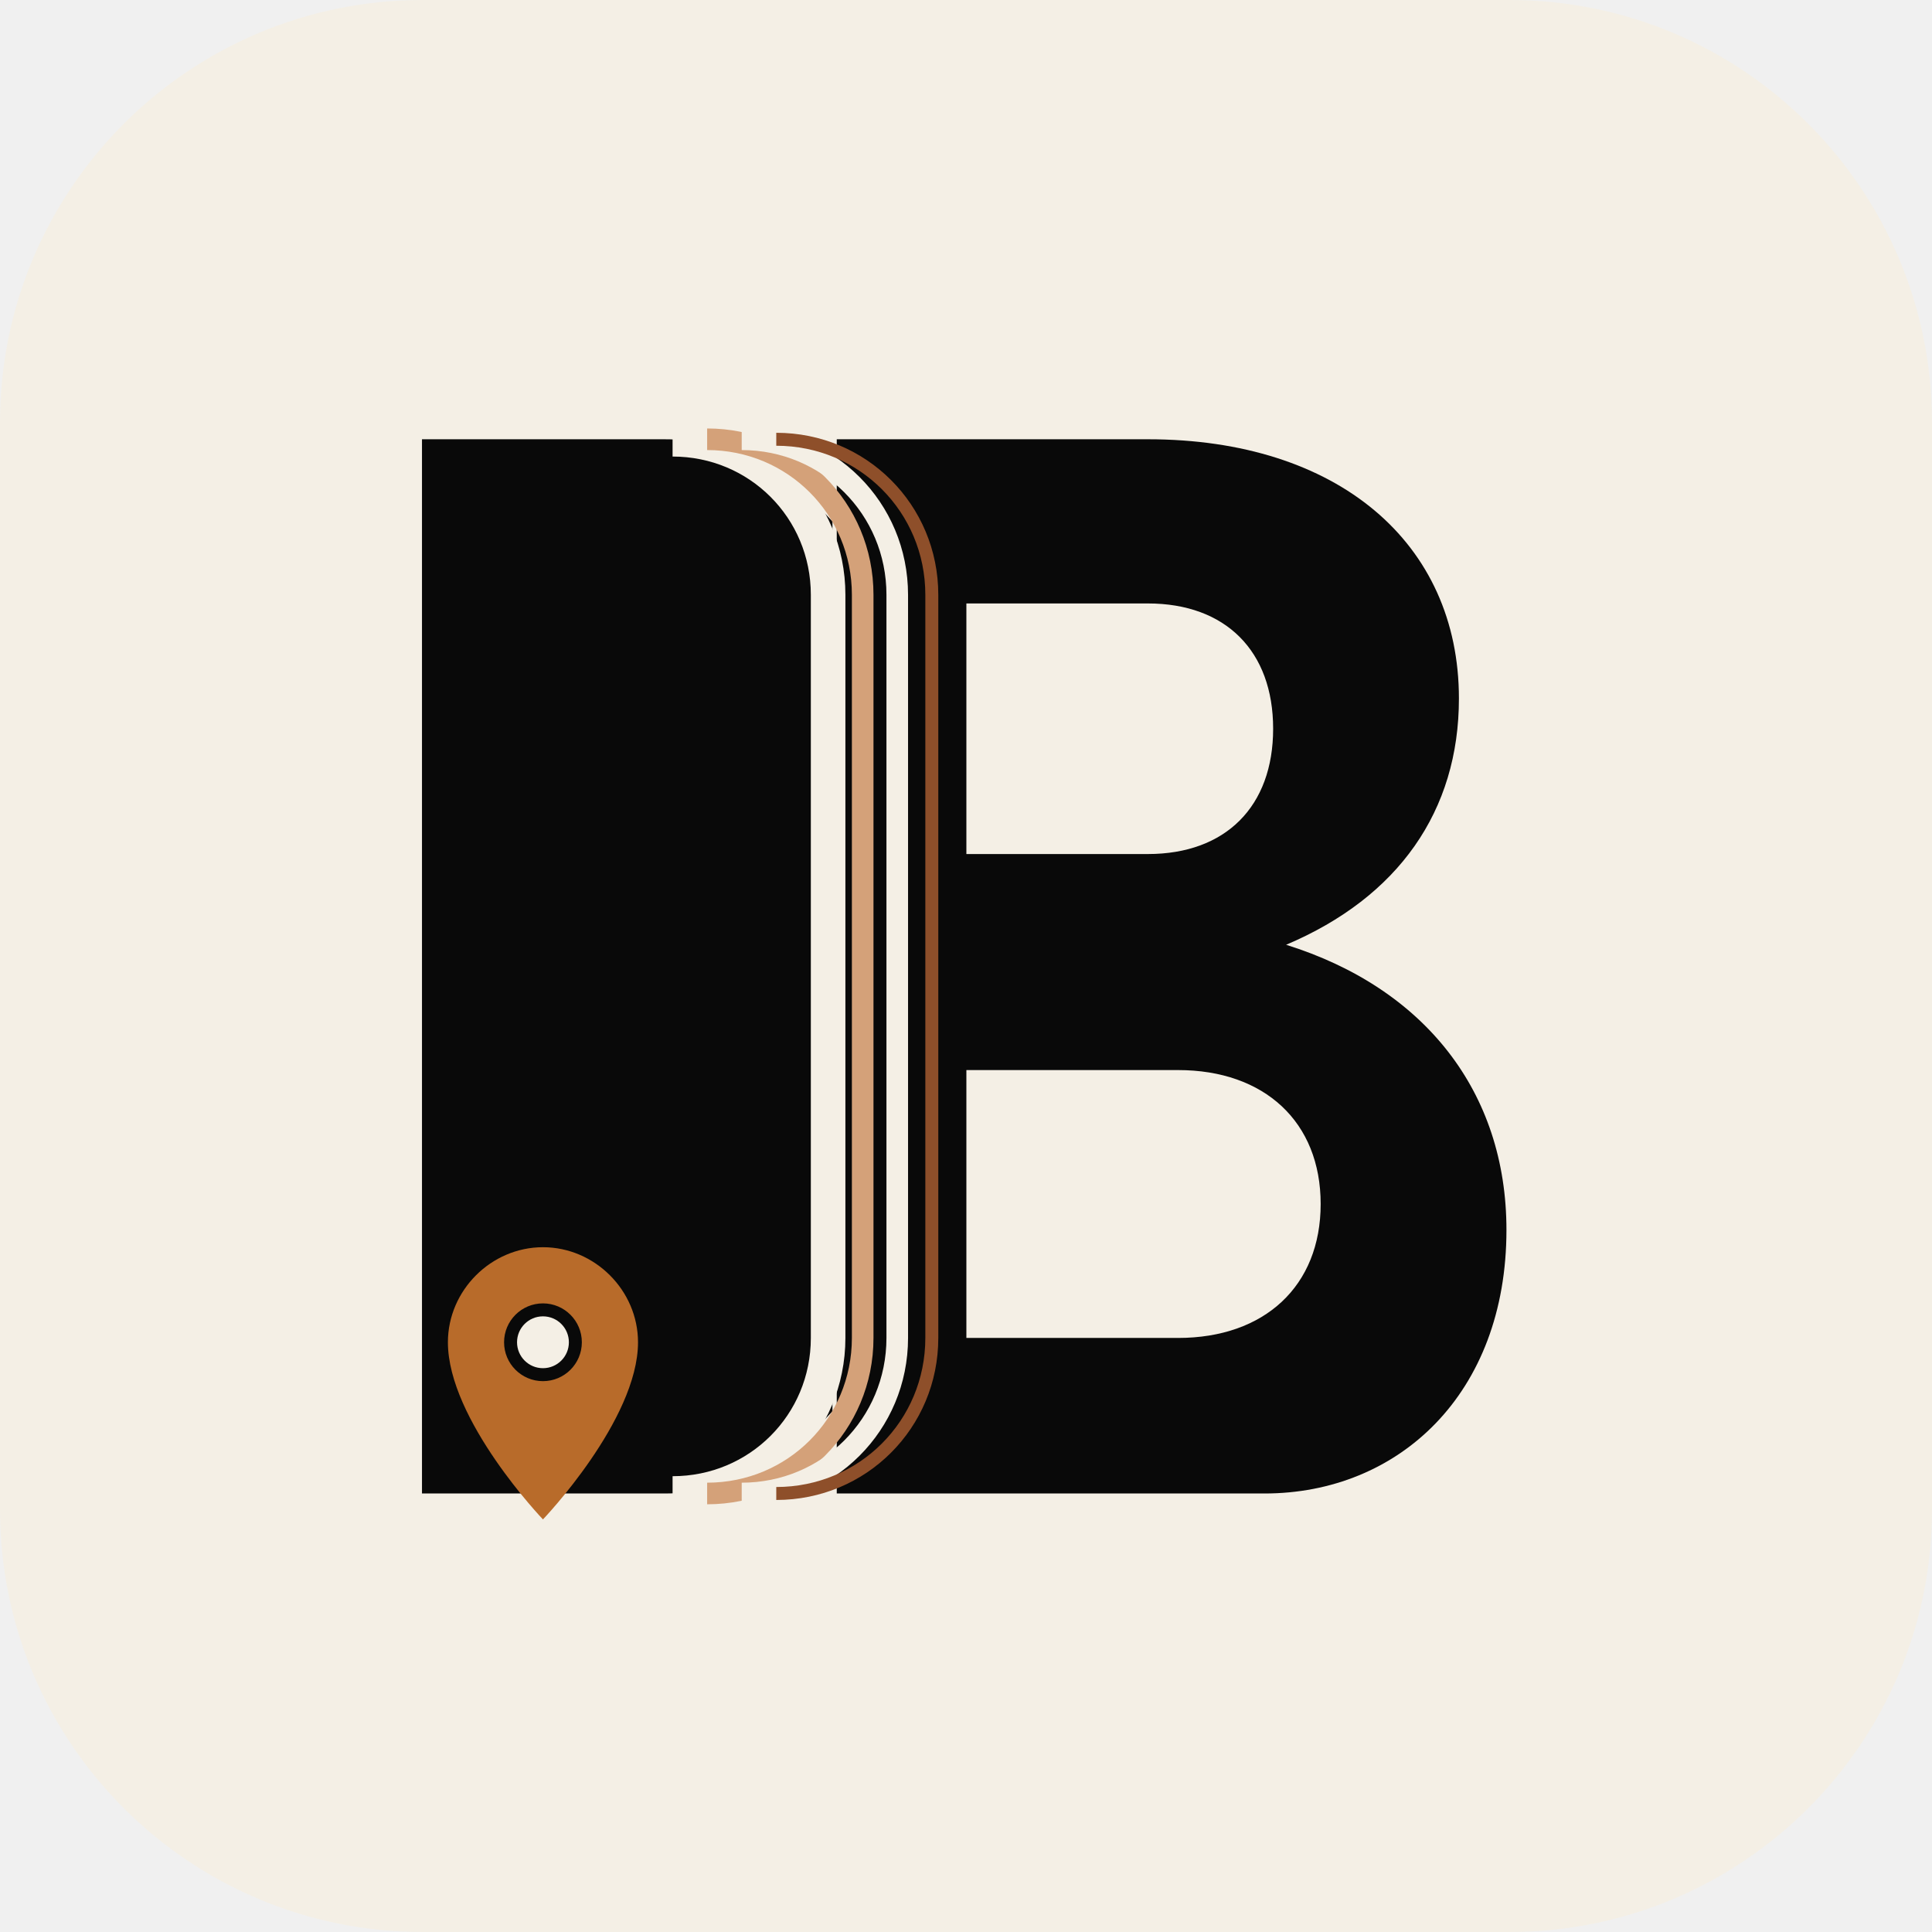
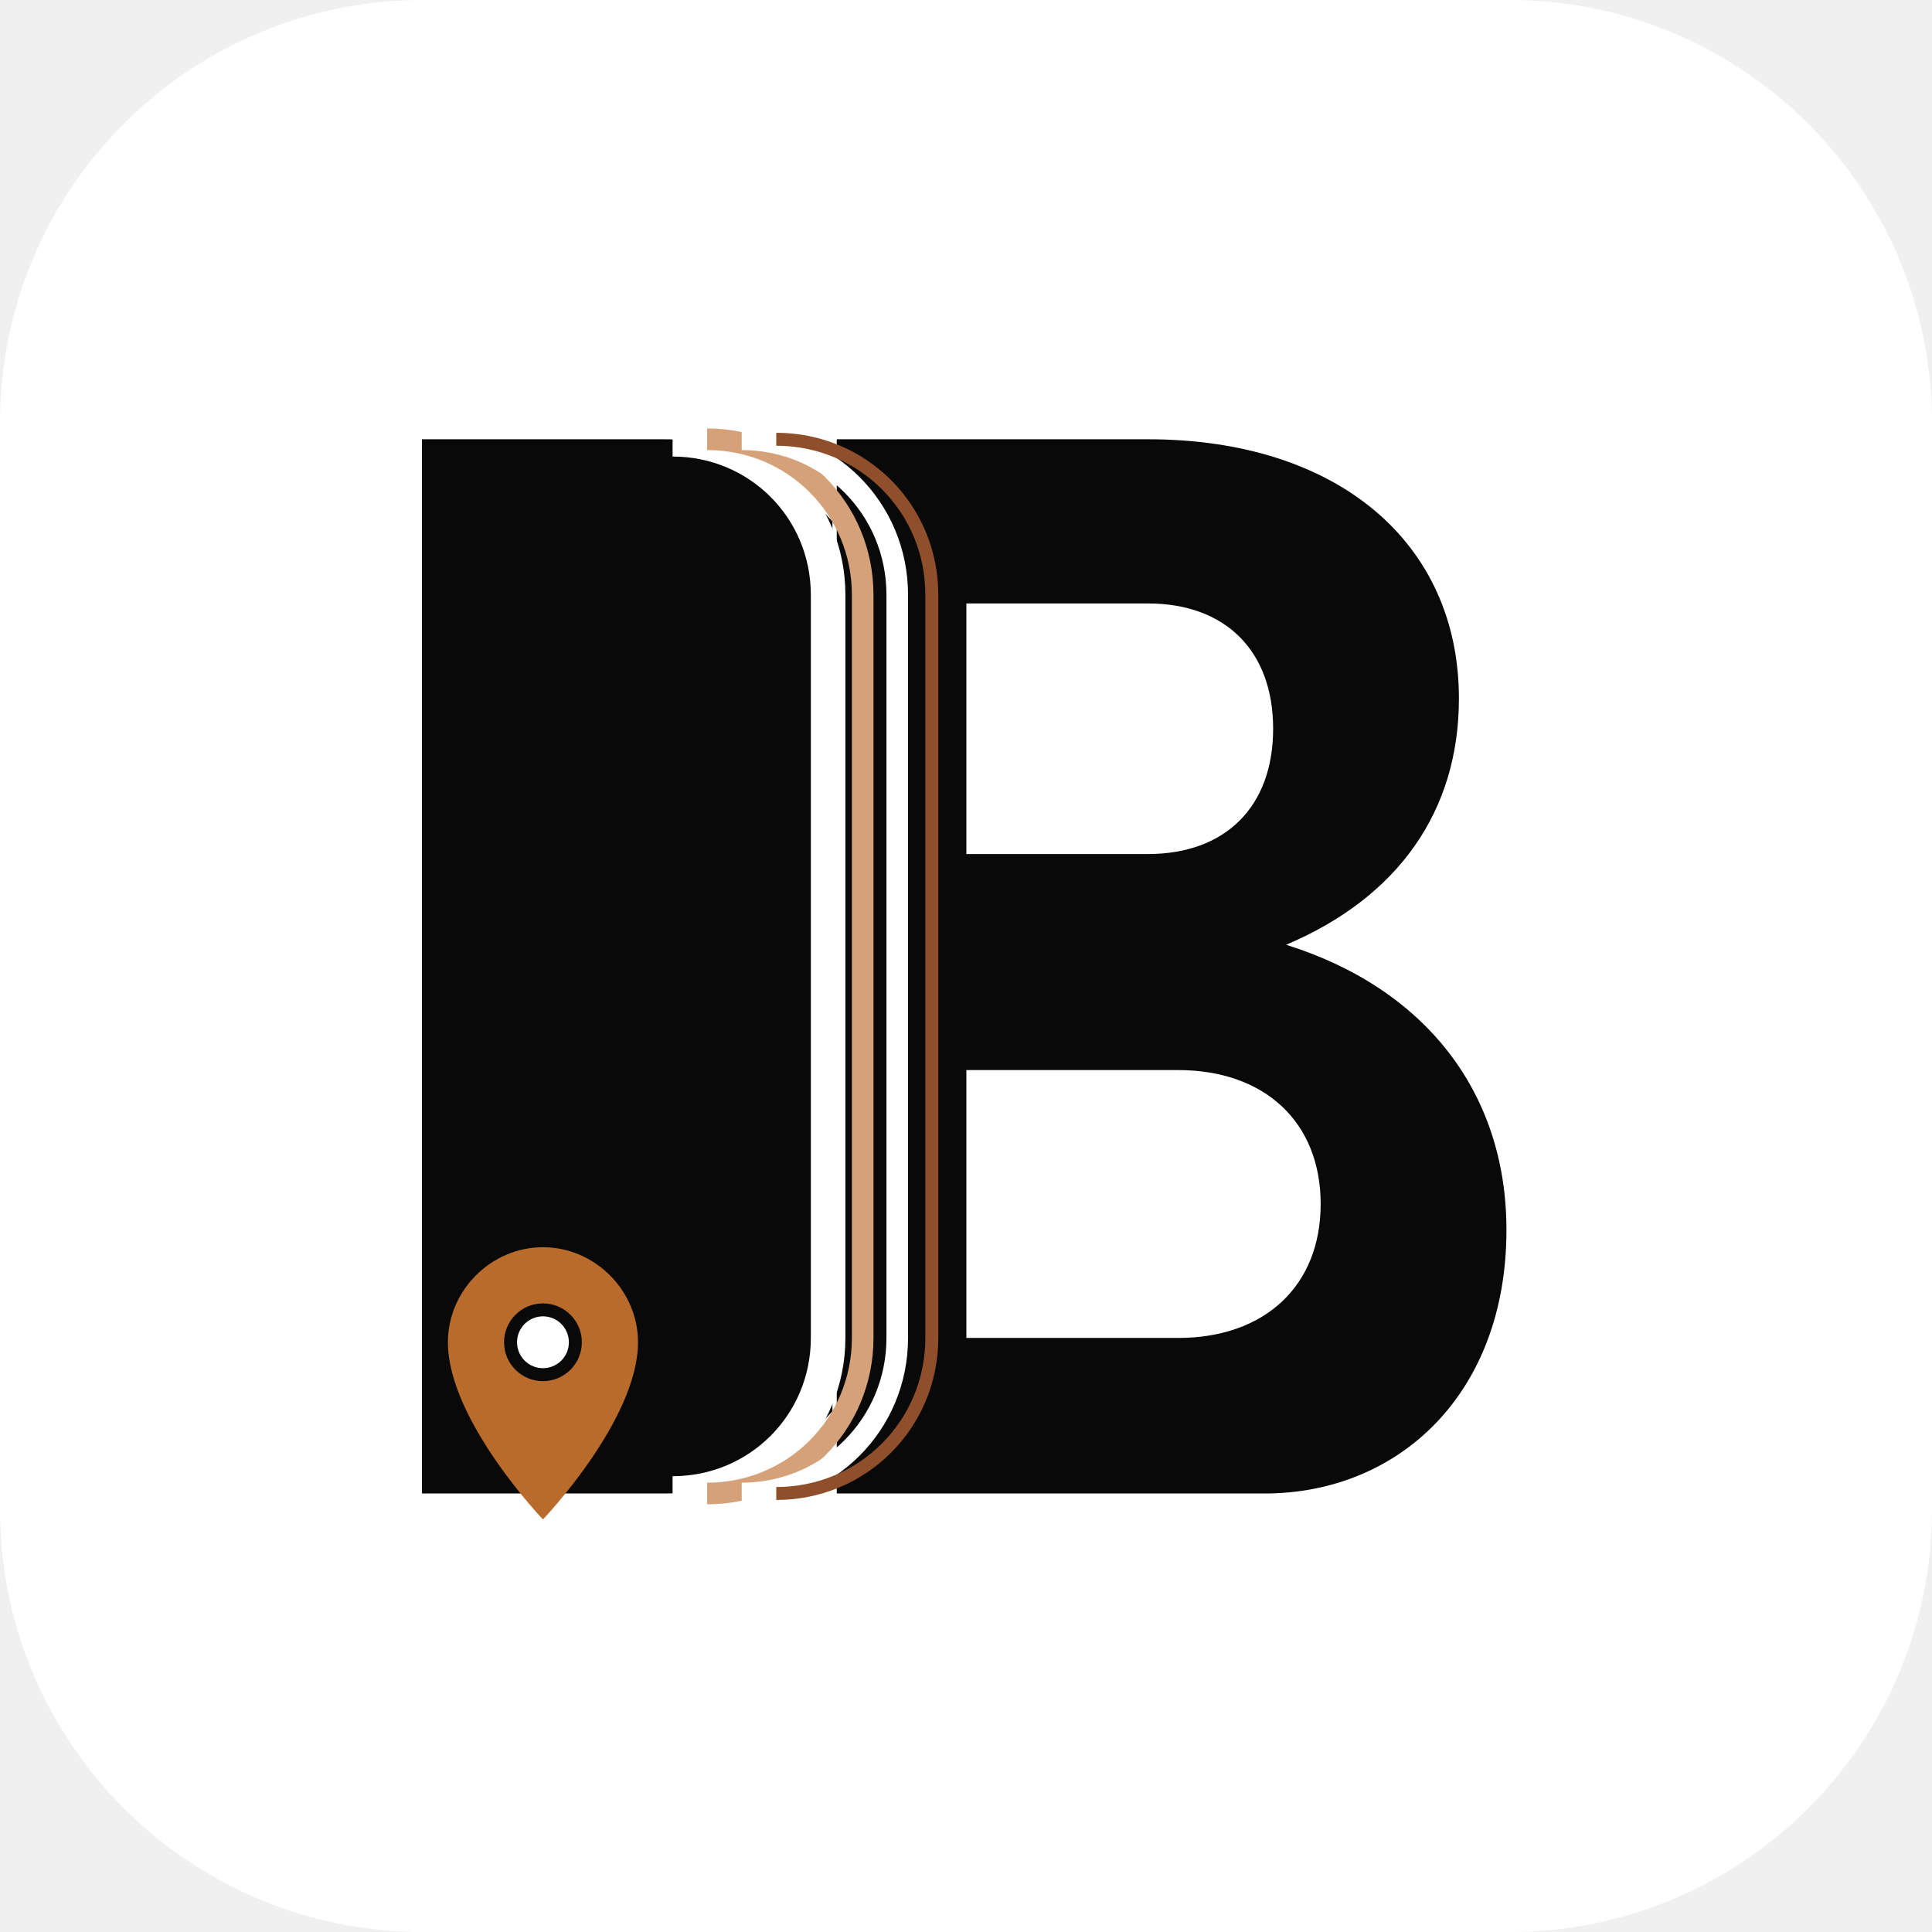
<svg xmlns="http://www.w3.org/2000/svg" viewBox="0 0 512 512">
-   <rect width="512" height="512" rx="112" fill="#F4EFE5" />
+   <rect width="512" height="512" rx="112" fill="#FFFFFF" />
  <g transform="translate(50 50) scale(1.145)">
    <path fill="#090909" d="M54 58H110c16 0 27 6 39 19v206c-12 13-23 19-39 19H54Z" />
    <path fill="#090909" fill-rule="evenodd" d="M150 58H222c44 0 72 24 72 60 0 26-14 46-40 57 32 10 51 34 51 66 0 38-25 61-56 61H150V58ZM180 96V154H222c18 0 29-11 29-29s-11-29-29-29H180ZM180 204V266H229c20 0 33-12 33-31s-13-31-33-31H180Z" />
-     <path d="M112 58C132 58 148 74 148 94V266c0 20-16 36-36 36" stroke="#F4EFE5" stroke-width="8" fill="none" stroke-linecap="butt" />
+     <path d="M112 58C132 58 148 74 148 94V266c0 20-16 36-36 36" stroke="#FFFFFF" stroke-width="8" fill="none" stroke-linecap="butt" />
    <path d="M120 58C140 58 156 74 156 94V266c0 20-16 36-36 36" stroke="#D4A179" stroke-width="5" fill="none" stroke-linecap="butt" />
-     <path d="M128 58C148 58 164 74 164 94V266c0 20-16 36-36 36" stroke="#F4EFE5" stroke-width="5" fill="none" stroke-linecap="butt" />
+     <path d="M128 58C148 58 164 74 164 94V266c0 20-16 36-36 36" stroke="#FFFFFF" stroke-width="5" fill="none" stroke-linecap="butt" />
    <path d="M136 58C156 58 172 74 172 94V266c0 20-16 36-36 36" stroke="#8E4F2A" stroke-width="3" fill="none" stroke-linecap="butt" />
    <path fill="#B86B2A" fill-rule="evenodd" d="M82 245c-12 0-22 10-22 22 0 18 22 41 22 41s22-23 22-41c0-12-10-22-22-22Zm0 13a9 9 0 1 1 0 18 9 9 0 0 1 0-18Z" />
-     <circle cx="82" cy="267" r="6" fill="#F4EFE5" />
+     <circle cx="82" cy="267" r="6" fill="#FFFFFF" />
  </g>
</svg>
